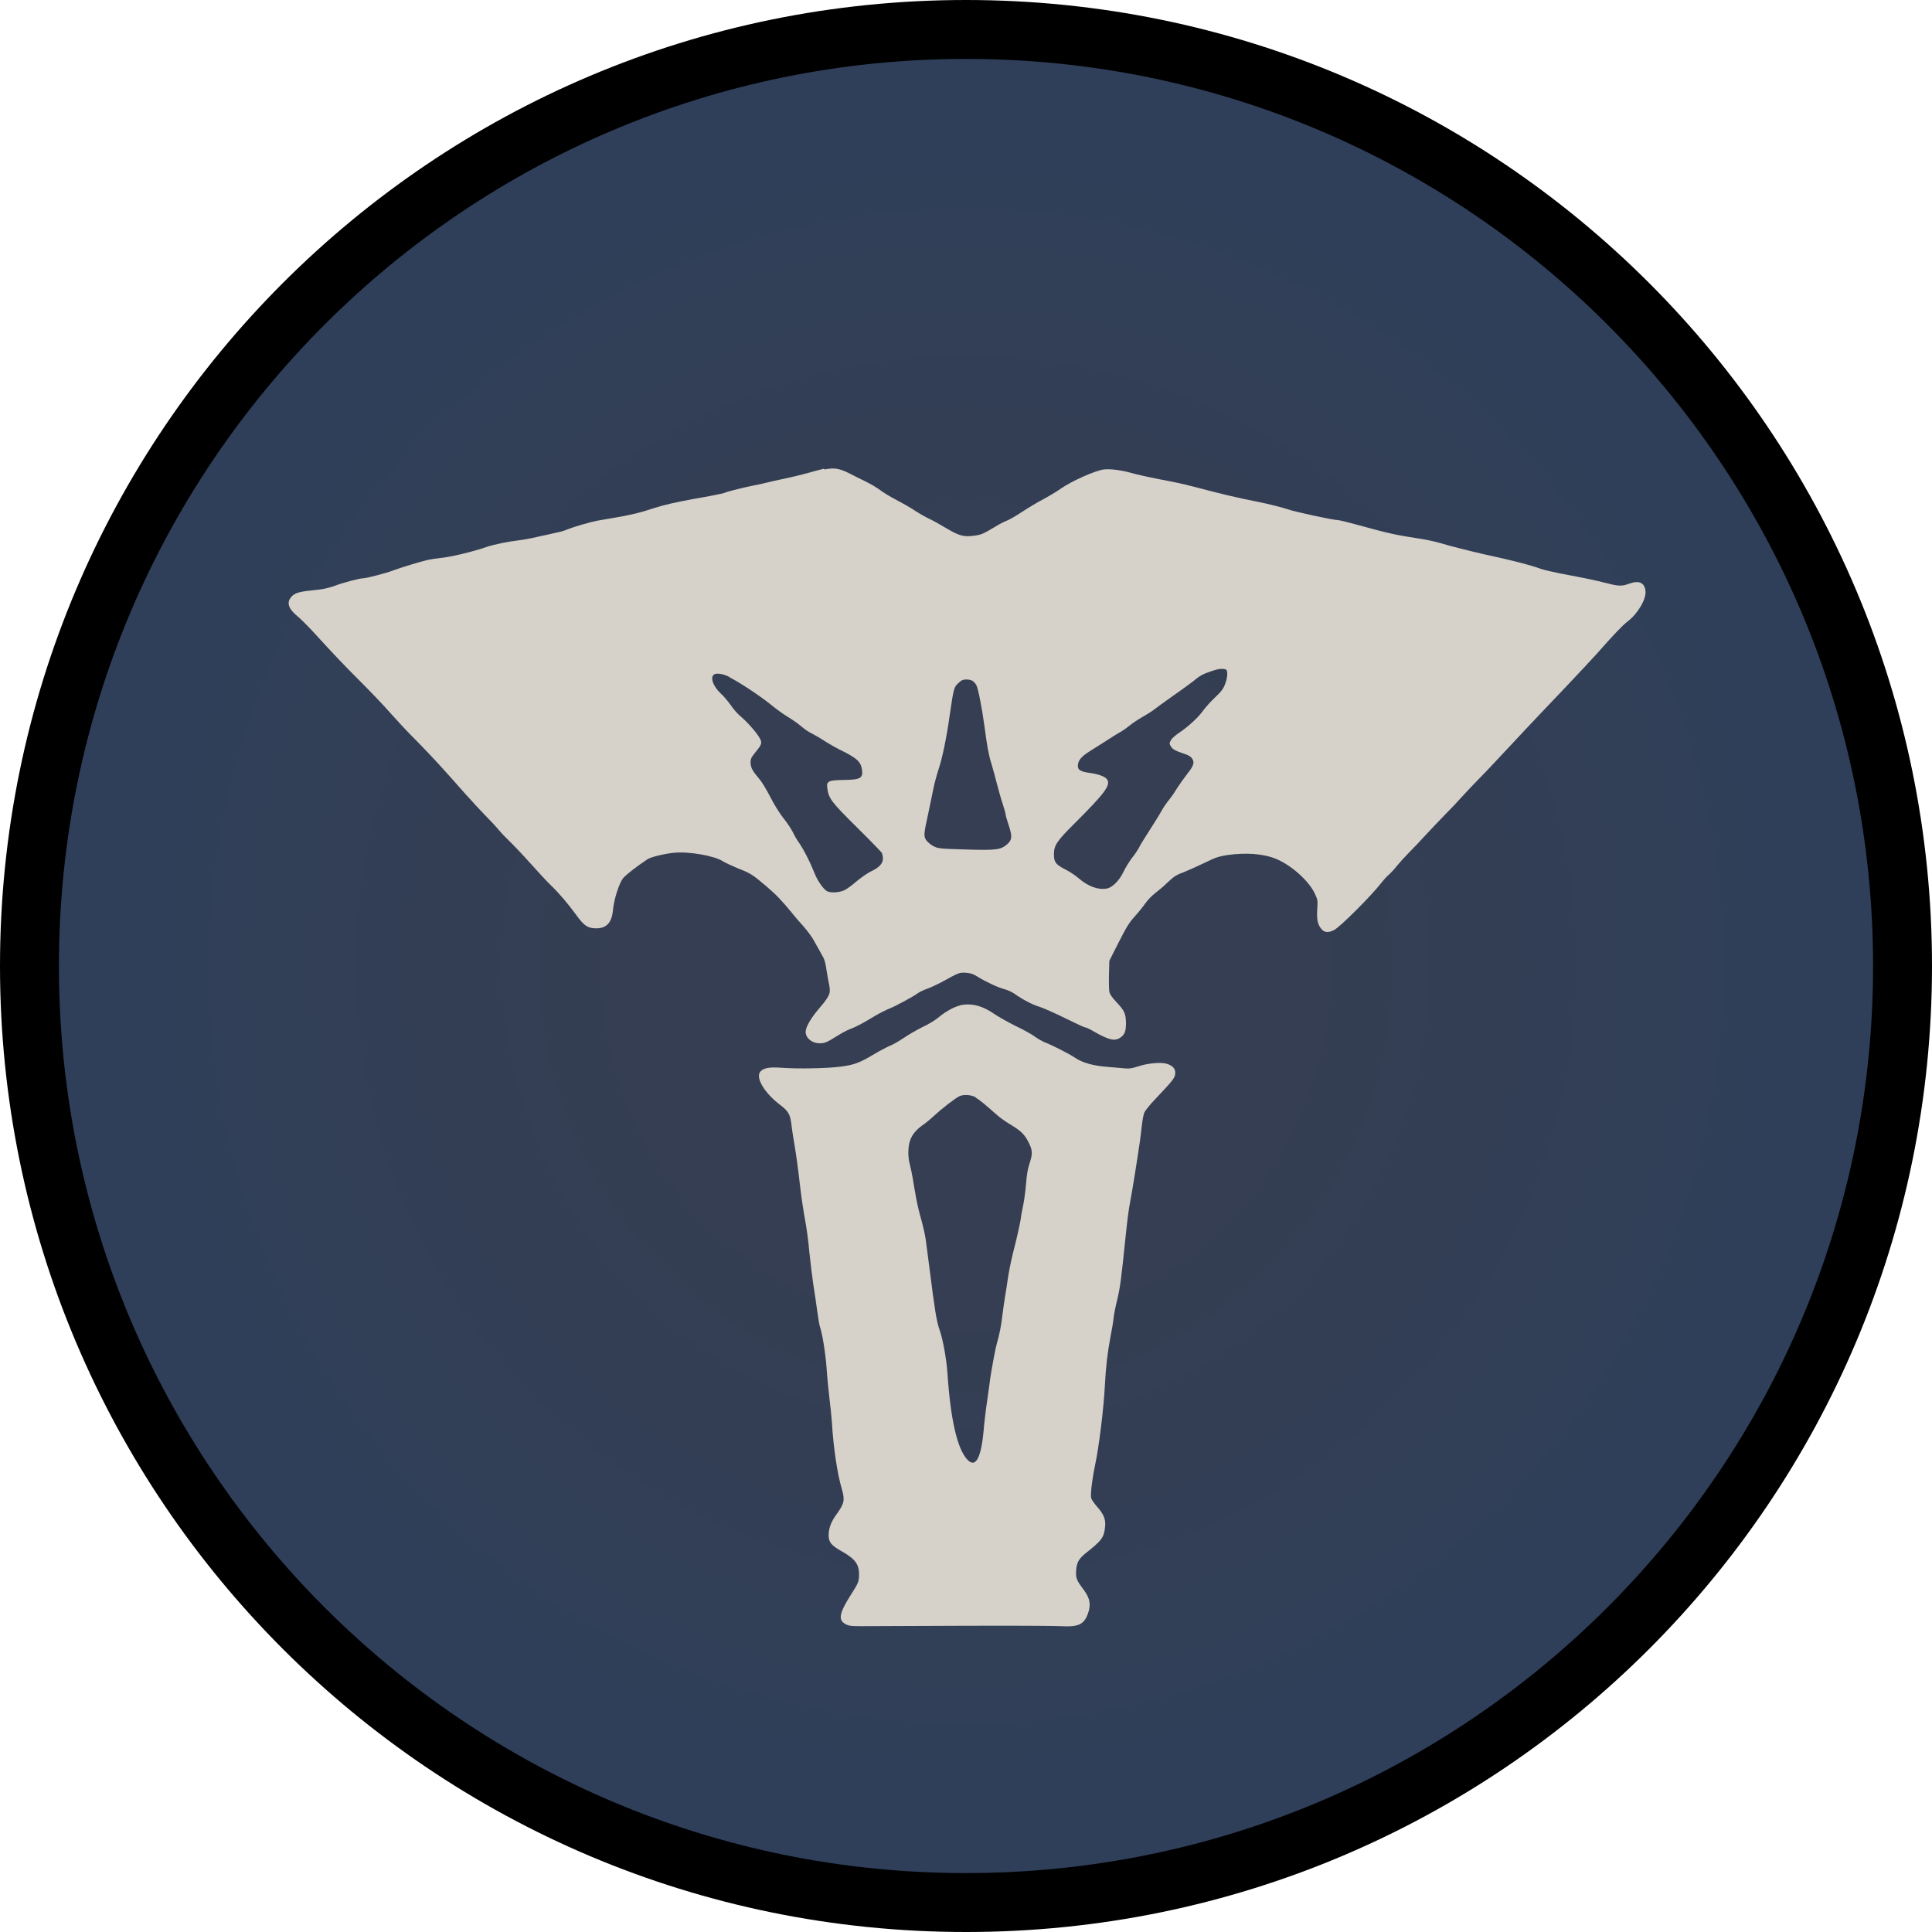
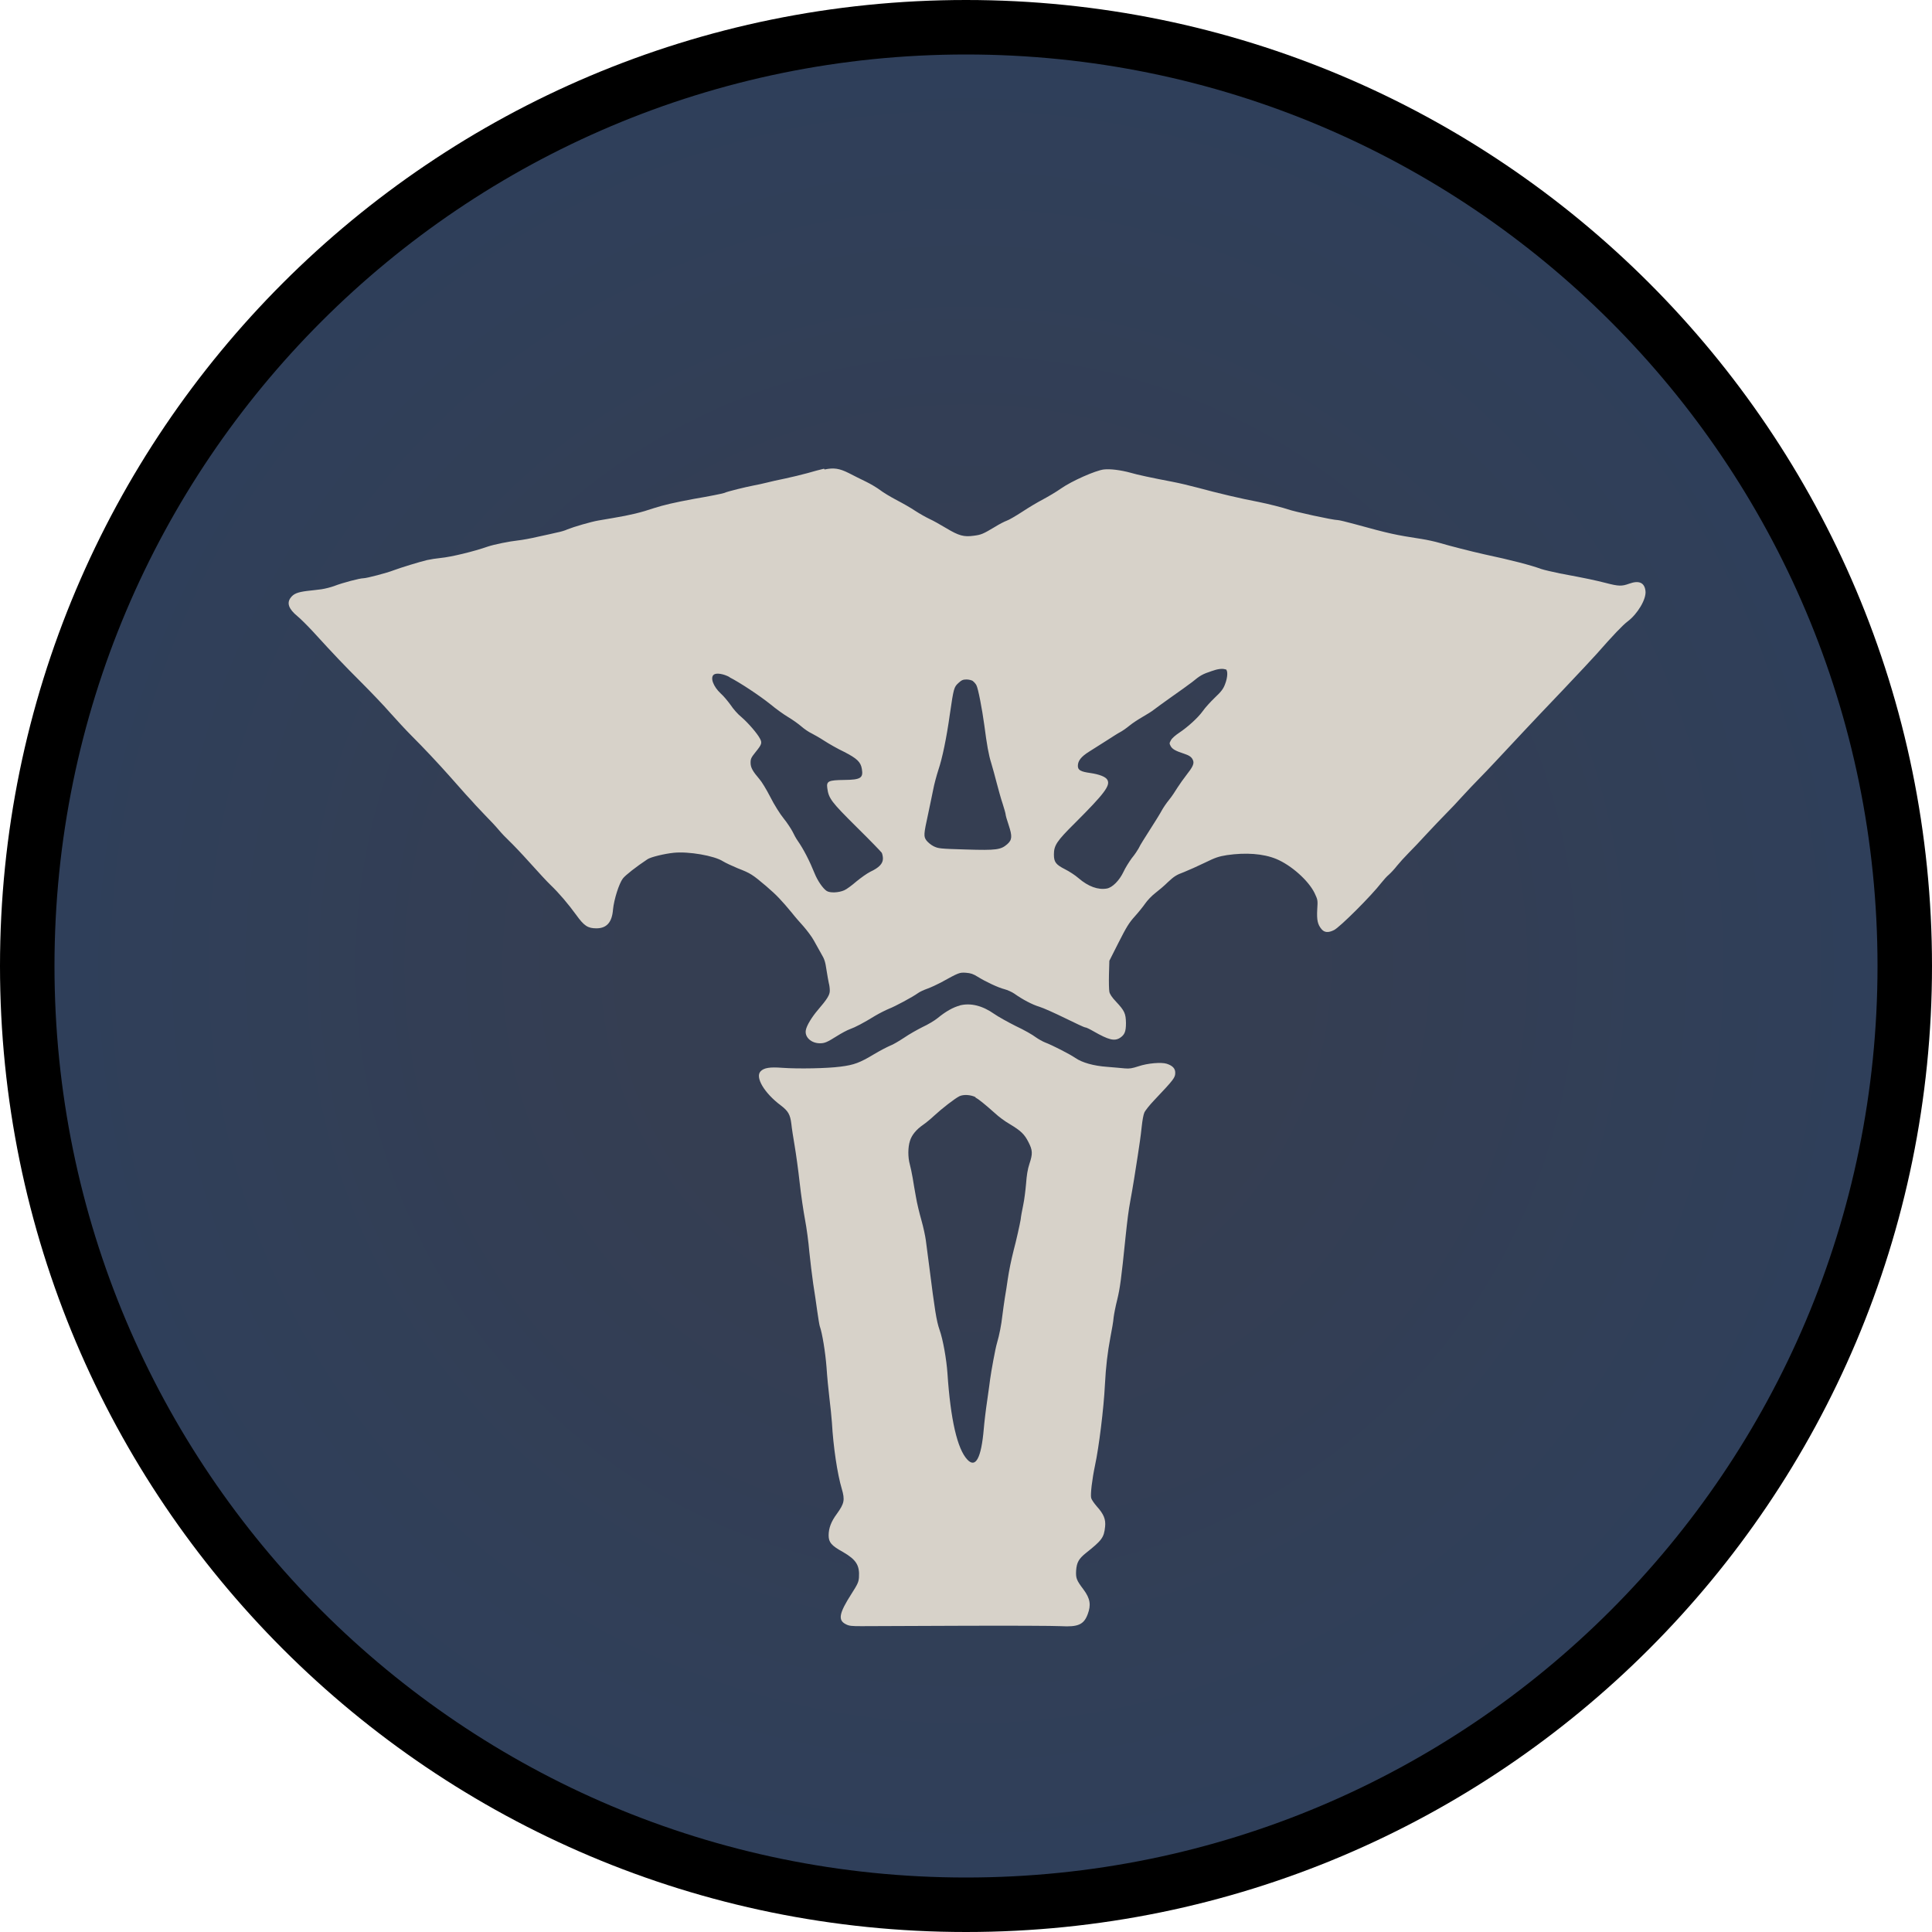
<svg xmlns="http://www.w3.org/2000/svg" viewBox="0 0 100 100">
  <defs>
    <radialGradient id="ironsouls-condemners-disc">
      <stop offset="0.35" stop-color="#353e52" />
      <stop offset="1" stop-color="#2f3f5a" />
    </radialGradient>
  </defs>
-   <circle cx="50" cy="50" r="50" fill="#000001" />
-   <circle cx="50" cy="50" r="46.95" fill="url(#ironsouls-condemners-disc)" />
+   <circle cx="50" cy="50" r="50" fill="#000000" />
+   <circle cx="50" cy="50" r="47.18" fill="url(#ironsouls-condemners-disc)" />
  <path fill="#d7d2c9" d="M42.65 24.26c-0.17 0.04 -0.56 0.14 -0.86 0.23 -0.3 0.08 -0.82 0.21 -1.16 0.28 -0.34 0.07 -0.76 0.16 -0.94 0.21 -0.18 0.05 -0.49 0.11 -0.69 0.15 -0.41 0.08 -1.33 0.3 -1.53 0.39 -0.08 0.03 -0.77 0.17 -1.54 0.3 -1.03 0.19 -1.58 0.32 -2.08 0.48 -0.68 0.23 -1.22 0.36 -2.11 0.51 -0.25 0.04 -0.59 0.1 -0.76 0.13 -0.37 0.06 -1.29 0.33 -1.61 0.46 -0.12 0.06 -0.37 0.13 -0.53 0.16 -0.17 0.04 -0.61 0.14 -0.99 0.22 -0.38 0.09 -0.83 0.17 -1.02 0.19 -0.47 0.05 -1.25 0.21 -1.58 0.32 -0.74 0.26 -1.91 0.54 -2.44 0.59 -0.21 0.02 -0.53 0.07 -0.71 0.11 -0.38 0.09 -1.39 0.4 -1.73 0.53 -0.33 0.13 -1.39 0.41 -1.56 0.41 -0.19 0 -1.06 0.23 -1.48 0.39 -0.18 0.07 -0.49 0.15 -0.69 0.18 -0.19 0.02 -0.54 0.07 -0.77 0.09 -0.46 0.06 -0.67 0.14 -0.82 0.34 -0.22 0.28 -0.11 0.59 0.34 0.96 0.16 0.13 0.52 0.49 0.79 0.78 1.15 1.26 1.63 1.76 2.5 2.63 0.5 0.5 1.19 1.22 1.52 1.6 0.34 0.38 0.81 0.89 1.07 1.15 0.69 0.69 1.41 1.46 1.98 2.1 0.28 0.32 0.67 0.75 0.86 0.97 0.2 0.21 0.43 0.47 0.51 0.56 0.09 0.1 0.33 0.35 0.53 0.56 0.21 0.21 0.51 0.53 0.66 0.71 0.15 0.18 0.4 0.44 0.55 0.58 0.15 0.14 0.63 0.64 1.06 1.12 0.43 0.48 0.91 1 1.07 1.15 0.45 0.43 0.93 1 1.33 1.55 0.41 0.57 0.6 0.7 1.05 0.7 0.53 0 0.81 -0.31 0.86 -0.98 0.05 -0.51 0.31 -1.34 0.51 -1.6 0.13 -0.17 0.69 -0.61 1.28 -1 0.17 -0.11 0.86 -0.28 1.35 -0.33 0.77 -0.08 2.1 0.15 2.55 0.44 0.13 0.08 0.47 0.24 0.76 0.36 0.67 0.26 0.76 0.32 1.47 0.92 0.56 0.48 0.8 0.74 1.34 1.39 0.13 0.17 0.4 0.48 0.6 0.7 0.19 0.22 0.44 0.55 0.54 0.74 0.1 0.18 0.27 0.49 0.38 0.68 0.17 0.28 0.21 0.43 0.27 0.84 0.04 0.27 0.1 0.58 0.12 0.68 0.03 0.1 0.05 0.27 0.05 0.39 0 0.22 -0.14 0.44 -0.62 1 -0.3 0.35 -0.58 0.8 -0.62 1.04 -0.07 0.36 0.28 0.68 0.73 0.68 0.25 0 0.38 -0.06 0.89 -0.38 0.22 -0.14 0.52 -0.3 0.66 -0.35 0.28 -0.1 0.7 -0.32 1.32 -0.7 0.22 -0.13 0.54 -0.29 0.71 -0.36 0.29 -0.11 1.21 -0.6 1.5 -0.81 0.08 -0.06 0.29 -0.16 0.49 -0.23 0.19 -0.07 0.49 -0.21 0.68 -0.31 0.96 -0.53 0.97 -0.53 1.31 -0.51 0.25 0.02 0.37 0.06 0.61 0.21 0.42 0.26 1.06 0.56 1.38 0.64 0.15 0.04 0.38 0.14 0.51 0.23 0.42 0.3 0.93 0.57 1.3 0.68 0.2 0.06 0.8 0.33 1.33 0.59 0.53 0.26 1 0.48 1.04 0.48 0.04 -0.01 0.24 0.09 0.43 0.2 0.79 0.45 1.08 0.52 1.37 0.34 0.24 -0.16 0.31 -0.32 0.31 -0.77 -0.01 -0.49 -0.07 -0.63 -0.51 -1.1 -0.22 -0.23 -0.33 -0.4 -0.35 -0.52 -0.02 -0.1 -0.03 -0.5 -0.02 -0.89l0.02 -0.71 0.48 -0.95c0.4 -0.79 0.54 -1.02 0.83 -1.34 0.19 -0.21 0.44 -0.52 0.55 -0.68 0.11 -0.16 0.34 -0.4 0.51 -0.53 0.17 -0.13 0.48 -0.39 0.67 -0.58 0.3 -0.28 0.43 -0.37 0.82 -0.51 0.25 -0.1 0.74 -0.32 1.09 -0.49 0.55 -0.27 0.71 -0.32 1.14 -0.39 0.97 -0.14 1.87 -0.08 2.55 0.2 0.77 0.32 1.66 1.11 1.98 1.76 0.17 0.36 0.17 0.37 0.14 0.85 -0.03 0.55 0.02 0.78 0.22 1.02 0.15 0.18 0.35 0.2 0.65 0.05 0.3 -0.15 1.92 -1.76 2.46 -2.46 0.11 -0.14 0.28 -0.33 0.38 -0.41 0.1 -0.09 0.29 -0.29 0.42 -0.46 0.13 -0.16 0.4 -0.46 0.6 -0.66 0.2 -0.2 0.62 -0.64 0.92 -0.97 0.31 -0.33 0.75 -0.8 0.99 -1.04 0.24 -0.24 0.63 -0.65 0.86 -0.91 0.24 -0.26 0.66 -0.71 0.94 -0.99 0.48 -0.49 0.8 -0.84 2.27 -2.41 0.33 -0.35 1.23 -1.31 2.01 -2.12 0.78 -0.82 1.56 -1.66 1.74 -1.86 0.86 -0.98 1.35 -1.49 1.6 -1.68 0.52 -0.39 0.98 -1.16 0.93 -1.58 -0.05 -0.44 -0.34 -0.56 -0.84 -0.38 -0.39 0.14 -0.54 0.14 -1.23 -0.04 -0.56 -0.14 -0.86 -0.21 -2.36 -0.49 -0.39 -0.08 -0.82 -0.18 -0.97 -0.23 -0.51 -0.19 -1.54 -0.46 -2.95 -0.76 -0.67 -0.15 -1.77 -0.43 -2.31 -0.59 -0.24 -0.07 -0.65 -0.16 -0.91 -0.2 -1.42 -0.22 -1.65 -0.27 -3.51 -0.78 -0.4 -0.11 -0.78 -0.2 -0.84 -0.2 -0.26 0 -2.27 -0.44 -2.6 -0.56 -0.18 -0.07 -1.05 -0.29 -1.51 -0.38 -0.9 -0.17 -2.09 -0.45 -3.12 -0.73 -0.41 -0.11 -1 -0.25 -1.32 -0.31 -1.05 -0.2 -1.85 -0.37 -2.18 -0.47 -0.51 -0.14 -1.06 -0.21 -1.39 -0.17 -0.42 0.05 -1.65 0.59 -2.22 0.99 -0.24 0.17 -0.65 0.41 -0.91 0.55 -0.27 0.14 -0.76 0.43 -1.09 0.65 -0.34 0.22 -0.7 0.43 -0.8 0.46 -0.11 0.04 -0.39 0.18 -0.61 0.32 -0.62 0.37 -0.71 0.41 -1.1 0.46 -0.51 0.07 -0.77 0 -1.42 -0.39 -0.3 -0.18 -0.69 -0.4 -0.87 -0.48 -0.17 -0.08 -0.51 -0.27 -0.74 -0.42 -0.22 -0.15 -0.66 -0.4 -0.97 -0.56 -0.3 -0.16 -0.69 -0.39 -0.84 -0.51 -0.16 -0.12 -0.49 -0.32 -0.74 -0.44 -0.25 -0.12 -0.65 -0.32 -0.88 -0.44 -0.5 -0.25 -0.78 -0.29 -1.26 -0.19zm20.79 10.38c0.12 0.05 0.11 0.41 -0.03 0.77 -0.09 0.24 -0.19 0.38 -0.53 0.7 -0.23 0.22 -0.51 0.53 -0.62 0.69 -0.25 0.35 -0.78 0.83 -1.23 1.13 -0.18 0.12 -0.37 0.28 -0.42 0.38 -0.09 0.16 -0.09 0.17 -0.01 0.32 0.09 0.15 0.25 0.24 0.71 0.39 0.27 0.09 0.39 0.18 0.45 0.36 0.05 0.16 -0.04 0.34 -0.34 0.72 -0.15 0.19 -0.36 0.49 -0.47 0.66 -0.11 0.18 -0.3 0.47 -0.44 0.64 -0.14 0.17 -0.3 0.41 -0.36 0.52 -0.09 0.17 -0.36 0.61 -0.98 1.58 -0.09 0.14 -0.2 0.33 -0.24 0.42 -0.05 0.09 -0.2 0.32 -0.35 0.5 -0.14 0.19 -0.34 0.51 -0.43 0.71 -0.21 0.44 -0.57 0.81 -0.86 0.86 -0.45 0.08 -0.96 -0.1 -1.47 -0.54 -0.17 -0.15 -0.48 -0.35 -0.7 -0.46 -0.47 -0.24 -0.57 -0.37 -0.57 -0.76 0 -0.47 0.14 -0.69 1.09 -1.63 1.52 -1.52 1.84 -1.94 1.68 -2.23 -0.08 -0.16 -0.41 -0.29 -0.89 -0.36 -0.5 -0.07 -0.64 -0.15 -0.64 -0.37 0 -0.26 0.17 -0.48 0.59 -0.74 0.21 -0.13 0.62 -0.39 0.9 -0.57 0.28 -0.18 0.59 -0.38 0.69 -0.43 0.1 -0.05 0.32 -0.2 0.49 -0.34 0.17 -0.14 0.48 -0.34 0.69 -0.46 0.21 -0.12 0.47 -0.28 0.58 -0.37 0.11 -0.09 0.52 -0.38 0.91 -0.66 0.39 -0.27 0.87 -0.62 1.07 -0.77 0.41 -0.34 0.54 -0.41 0.99 -0.56 0.33 -0.12 0.58 -0.15 0.73 -0.09zm-25.69 0.41c0.55 0.28 1.56 0.95 2.11 1.39 0.3 0.25 0.72 0.55 0.94 0.68 0.22 0.13 0.53 0.35 0.69 0.49 0.16 0.14 0.39 0.29 0.52 0.35 0.12 0.06 0.42 0.23 0.65 0.38 0.23 0.15 0.7 0.42 1.04 0.58 0.66 0.34 0.85 0.52 0.91 0.88 0.08 0.47 -0.06 0.56 -0.91 0.57 -0.82 0.01 -0.93 0.06 -0.88 0.42 0.07 0.54 0.21 0.72 1.52 2.02 0.68 0.67 1.26 1.27 1.3 1.33 0.03 0.06 0.06 0.2 0.06 0.3 0 0.26 -0.2 0.47 -0.65 0.68 -0.18 0.09 -0.5 0.32 -0.73 0.51 -0.22 0.19 -0.5 0.4 -0.62 0.45 -0.29 0.13 -0.75 0.15 -0.92 0.03 -0.19 -0.13 -0.46 -0.52 -0.61 -0.89 -0.27 -0.67 -0.58 -1.27 -0.88 -1.7 -0.08 -0.11 -0.2 -0.33 -0.27 -0.48 -0.08 -0.15 -0.28 -0.46 -0.46 -0.68 -0.18 -0.22 -0.49 -0.71 -0.69 -1.11 -0.2 -0.39 -0.45 -0.8 -0.56 -0.92 -0.35 -0.41 -0.46 -0.6 -0.46 -0.85 0 -0.21 0.03 -0.27 0.28 -0.58 0.29 -0.36 0.33 -0.45 0.2 -0.68 -0.13 -0.25 -0.6 -0.8 -0.95 -1.1 -0.19 -0.15 -0.44 -0.44 -0.57 -0.64 -0.14 -0.19 -0.36 -0.46 -0.5 -0.58 -0.4 -0.37 -0.57 -0.85 -0.35 -0.99 0.14 -0.09 0.5 -0.03 0.81 0.14zm12.6 0.2c0.06 0.04 0.15 0.14 0.19 0.22 0.09 0.17 0.29 1.2 0.41 2.08 0.13 1 0.22 1.52 0.36 1.96 0.07 0.22 0.19 0.68 0.28 1.02 0.09 0.34 0.22 0.82 0.31 1.08 0.08 0.25 0.15 0.5 0.15 0.54 0 0.05 0.07 0.3 0.16 0.56 0.19 0.58 0.18 0.76 -0.08 0.99 -0.33 0.28 -0.54 0.32 -2.13 0.27 -1.37 -0.04 -1.43 -0.05 -1.68 -0.17 -0.14 -0.07 -0.3 -0.21 -0.37 -0.3 -0.15 -0.21 -0.14 -0.32 0.09 -1.37 0.09 -0.41 0.2 -0.97 0.26 -1.25 0.05 -0.28 0.18 -0.75 0.27 -1.03 0.2 -0.59 0.42 -1.63 0.6 -2.92 0.19 -1.31 0.21 -1.37 0.44 -1.58 0.16 -0.15 0.24 -0.18 0.42 -0.18 0.12 0 0.27 0.04 0.33 0.08zM49.67 52.05c-0.32 0.08 -0.72 0.3 -1.13 0.64 -0.17 0.14 -0.53 0.35 -0.79 0.47 -0.26 0.13 -0.69 0.37 -0.95 0.55 -0.26 0.17 -0.59 0.37 -0.74 0.42 -0.14 0.06 -0.51 0.25 -0.81 0.43 -0.75 0.45 -1.04 0.56 -1.75 0.65 -0.69 0.09 -2.16 0.12 -3.01 0.06 -0.64 -0.05 -0.95 0 -1.12 0.18 -0.3 0.3 0.19 1.13 1.05 1.77 0.38 0.29 0.48 0.47 0.54 0.95 0.02 0.21 0.1 0.72 0.17 1.13 0.07 0.41 0.19 1.27 0.26 1.91 0.07 0.64 0.2 1.51 0.28 1.93 0.08 0.42 0.18 1.16 0.22 1.65 0.05 0.49 0.14 1.23 0.2 1.65 0.07 0.42 0.16 1.06 0.21 1.42 0.05 0.36 0.11 0.72 0.13 0.78 0.13 0.36 0.29 1.35 0.35 2.12 0.03 0.47 0.1 1.19 0.15 1.6 0.05 0.41 0.11 0.98 0.13 1.27 0.07 1.25 0.28 2.66 0.51 3.43 0.17 0.58 0.13 0.76 -0.25 1.29 -0.3 0.4 -0.43 0.75 -0.43 1.12 0 0.36 0.14 0.53 0.74 0.86 0.69 0.4 0.87 0.69 0.83 1.32 -0.02 0.24 -0.07 0.35 -0.39 0.85 -0.64 1 -0.71 1.36 -0.29 1.57 0.17 0.09 0.3 0.1 0.81 0.1 0.34 0 2.66 -0.01 5.16 -0.02 2.5 -0.01 4.82 0 5.16 0.02 0.89 0.05 1.19 -0.08 1.39 -0.62 0.18 -0.48 0.13 -0.81 -0.22 -1.28 -0.37 -0.49 -0.4 -0.59 -0.38 -0.98 0.03 -0.42 0.14 -0.61 0.5 -0.9 0.84 -0.67 0.94 -0.8 1 -1.37 0.04 -0.38 -0.07 -0.65 -0.43 -1.05 -0.14 -0.16 -0.27 -0.35 -0.29 -0.43 -0.05 -0.18 0.05 -0.99 0.2 -1.7 0.2 -0.93 0.45 -2.94 0.51 -4.16 0.05 -0.97 0.14 -1.69 0.28 -2.44 0.08 -0.41 0.16 -0.87 0.17 -1.04 0.02 -0.17 0.1 -0.59 0.19 -0.94 0.14 -0.59 0.2 -0.99 0.43 -3.25 0.09 -0.85 0.15 -1.35 0.25 -1.88 0.09 -0.47 0.3 -1.76 0.38 -2.31 0.03 -0.22 0.08 -0.55 0.11 -0.74 0.03 -0.18 0.07 -0.55 0.1 -0.81 0.03 -0.27 0.08 -0.57 0.13 -0.68 0.04 -0.1 0.27 -0.39 0.5 -0.63 1.04 -1.1 1.1 -1.18 1.1 -1.44 0 -0.21 -0.13 -0.36 -0.44 -0.46 -0.28 -0.09 -0.99 -0.03 -1.46 0.13 -0.34 0.11 -0.46 0.13 -0.71 0.11 -0.17 -0.02 -0.58 -0.05 -0.91 -0.08 -0.71 -0.05 -1.3 -0.22 -1.65 -0.46 -0.27 -0.19 -1.21 -0.67 -1.56 -0.8 -0.13 -0.05 -0.36 -0.18 -0.5 -0.28 -0.14 -0.11 -0.59 -0.37 -1.02 -0.57 -0.42 -0.21 -0.92 -0.49 -1.12 -0.63 -0.61 -0.43 -1.22 -0.58 -1.78 -0.44zm0.81 4.75c0.17 0.09 0.48 0.34 1.02 0.82 0.19 0.18 0.53 0.43 0.76 0.56 0.58 0.35 0.76 0.52 0.97 0.93 0.22 0.43 0.23 0.6 0.05 1.14 -0.09 0.27 -0.14 0.59 -0.17 1.01 -0.03 0.34 -0.09 0.84 -0.15 1.12 -0.06 0.28 -0.12 0.61 -0.13 0.74 -0.04 0.24 -0.23 1.1 -0.36 1.58 -0.14 0.56 -0.24 1.05 -0.31 1.52 -0.04 0.26 -0.1 0.7 -0.15 0.96 -0.04 0.26 -0.1 0.68 -0.13 0.93 -0.05 0.45 -0.15 0.98 -0.28 1.42 -0.08 0.26 -0.3 1.47 -0.35 1.85 -0.02 0.14 -0.08 0.63 -0.15 1.09 -0.07 0.46 -0.15 1.13 -0.18 1.49 -0.13 1.51 -0.42 2.05 -0.85 1.59 -0.52 -0.55 -0.87 -2.07 -1.03 -4.47 -0.05 -0.72 -0.23 -1.75 -0.41 -2.25 -0.16 -0.46 -0.25 -1.04 -0.53 -3.26 -0.07 -0.53 -0.15 -1.15 -0.18 -1.38 -0.03 -0.22 -0.13 -0.69 -0.23 -1.04 -0.1 -0.35 -0.23 -0.88 -0.28 -1.19 -0.06 -0.31 -0.13 -0.75 -0.17 -0.99 -0.04 -0.24 -0.11 -0.56 -0.15 -0.71 -0.1 -0.36 -0.1 -0.88 0.01 -1.21 0.09 -0.3 0.33 -0.59 0.68 -0.83 0.13 -0.09 0.39 -0.3 0.57 -0.47 0.41 -0.38 1.07 -0.89 1.31 -1.01 0.21 -0.1 0.58 -0.08 0.84 0.05z" />
</svg>
